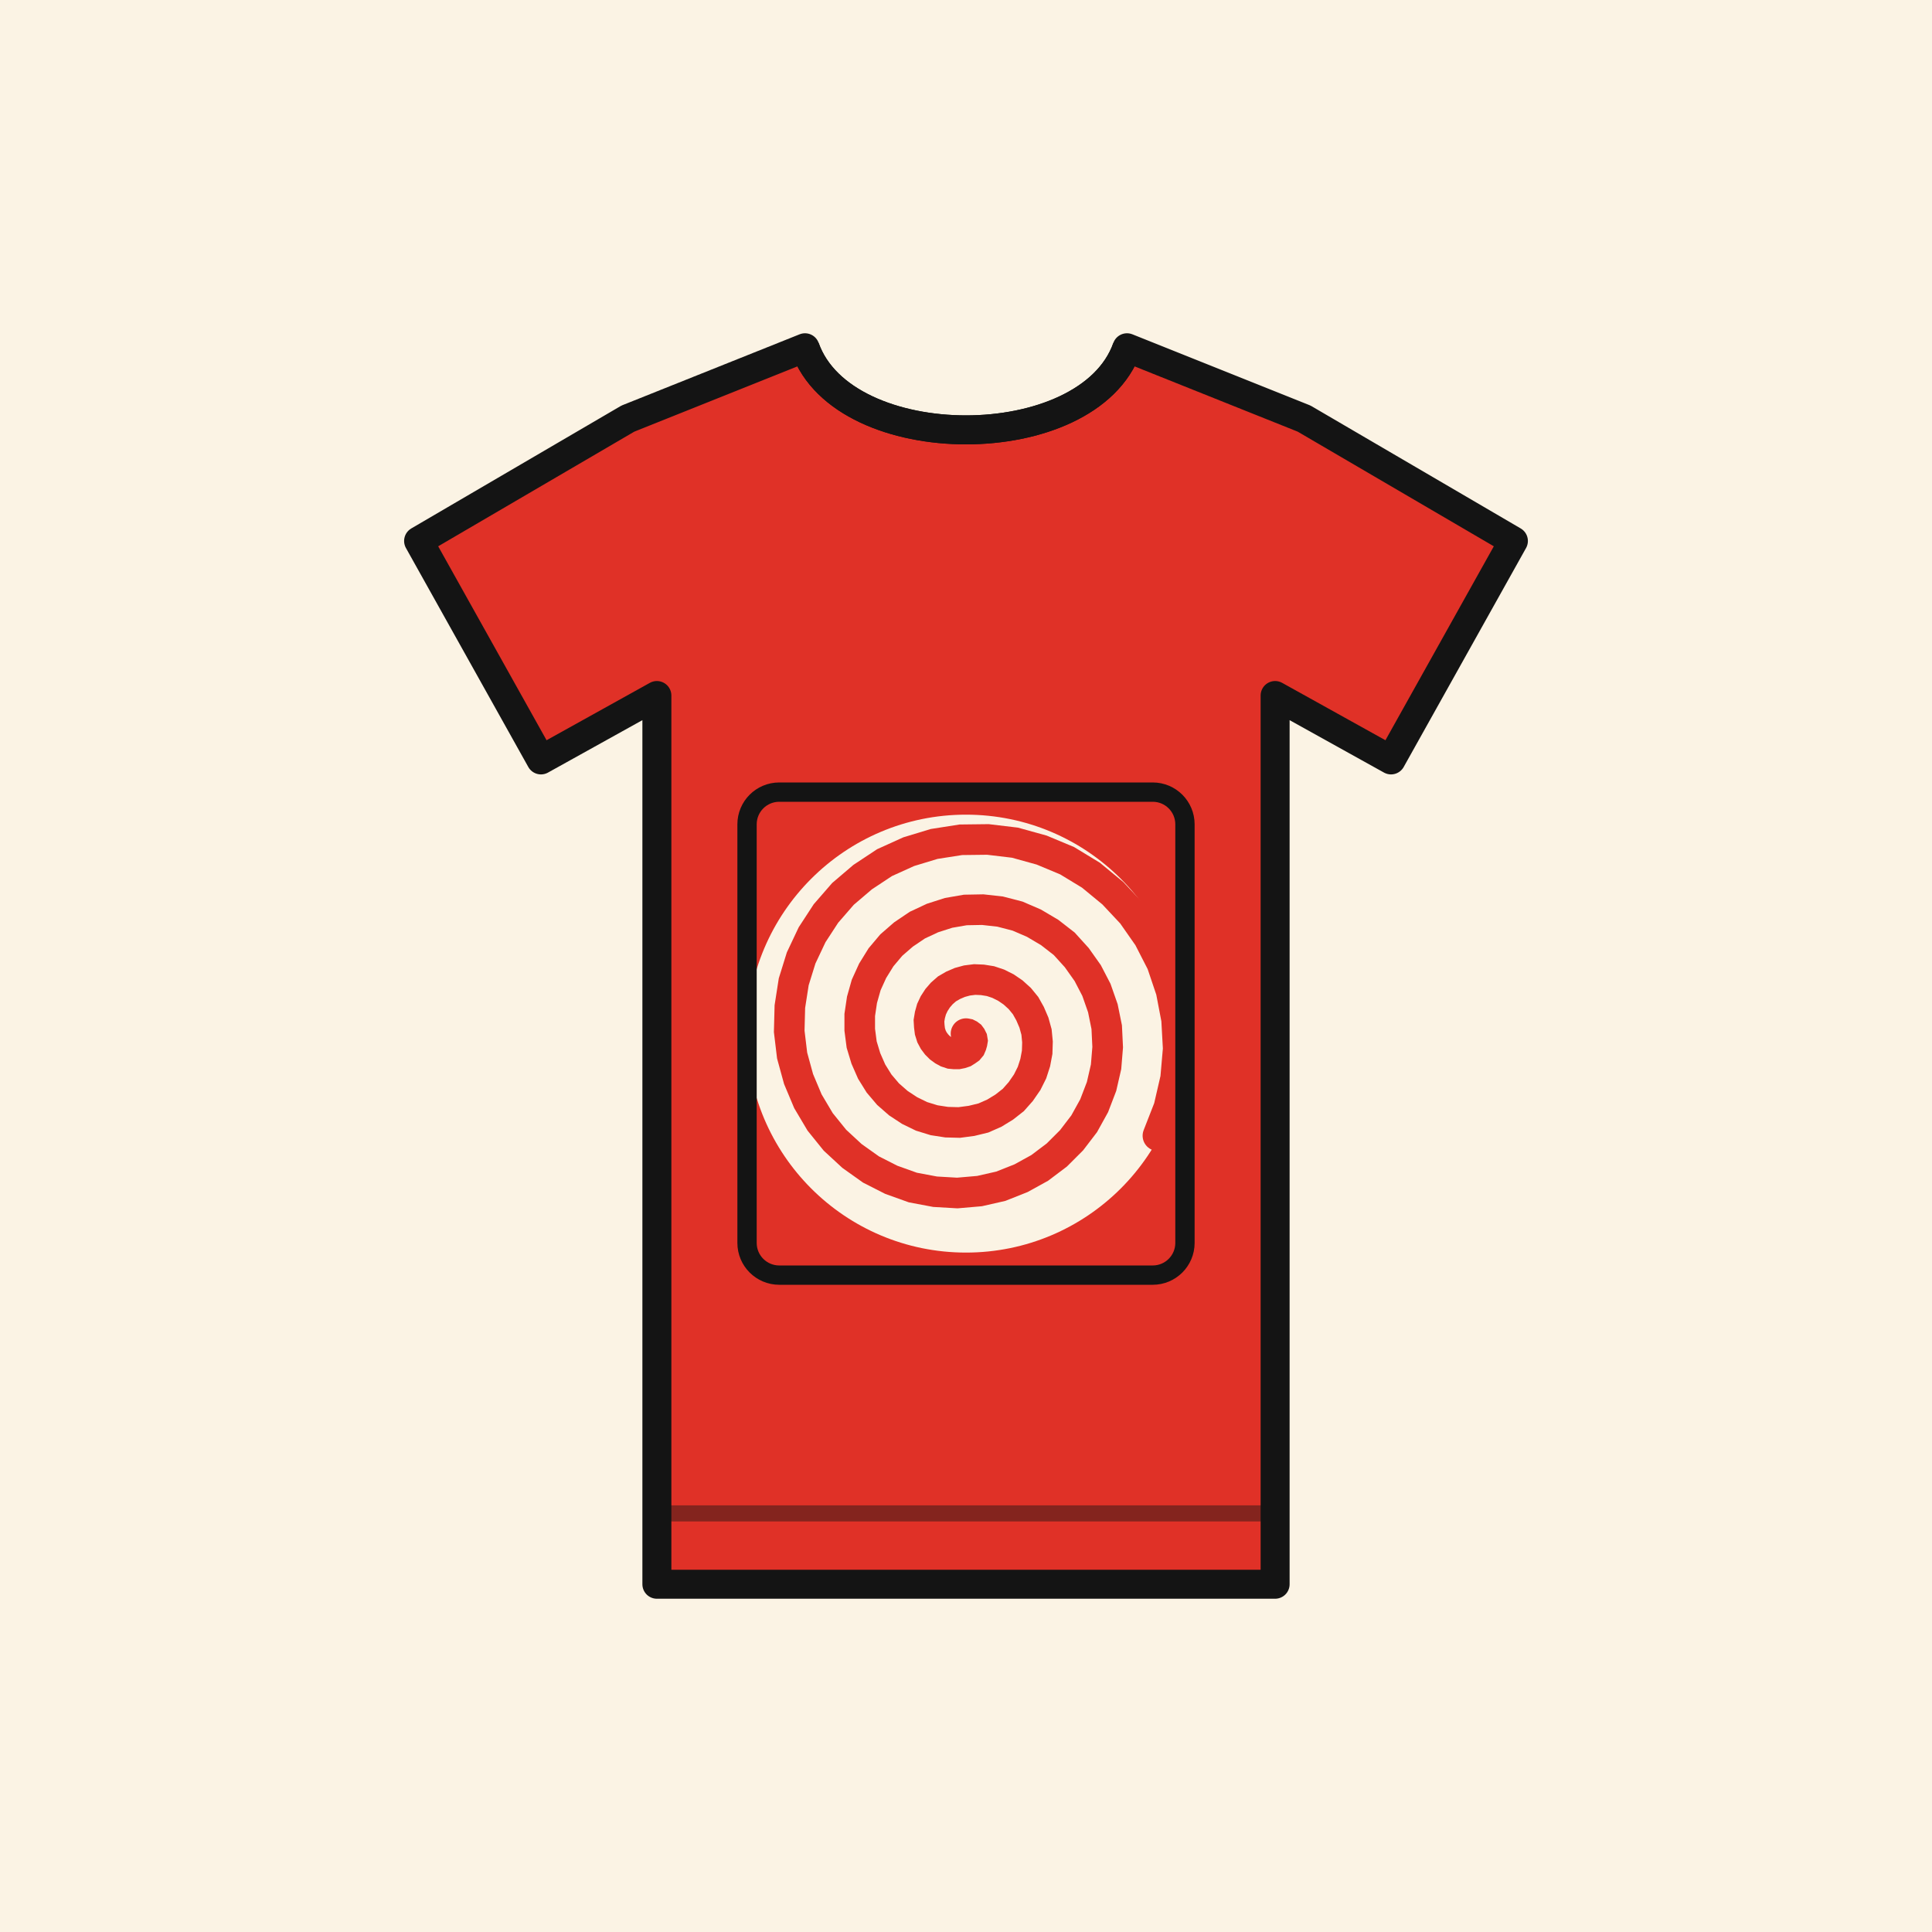
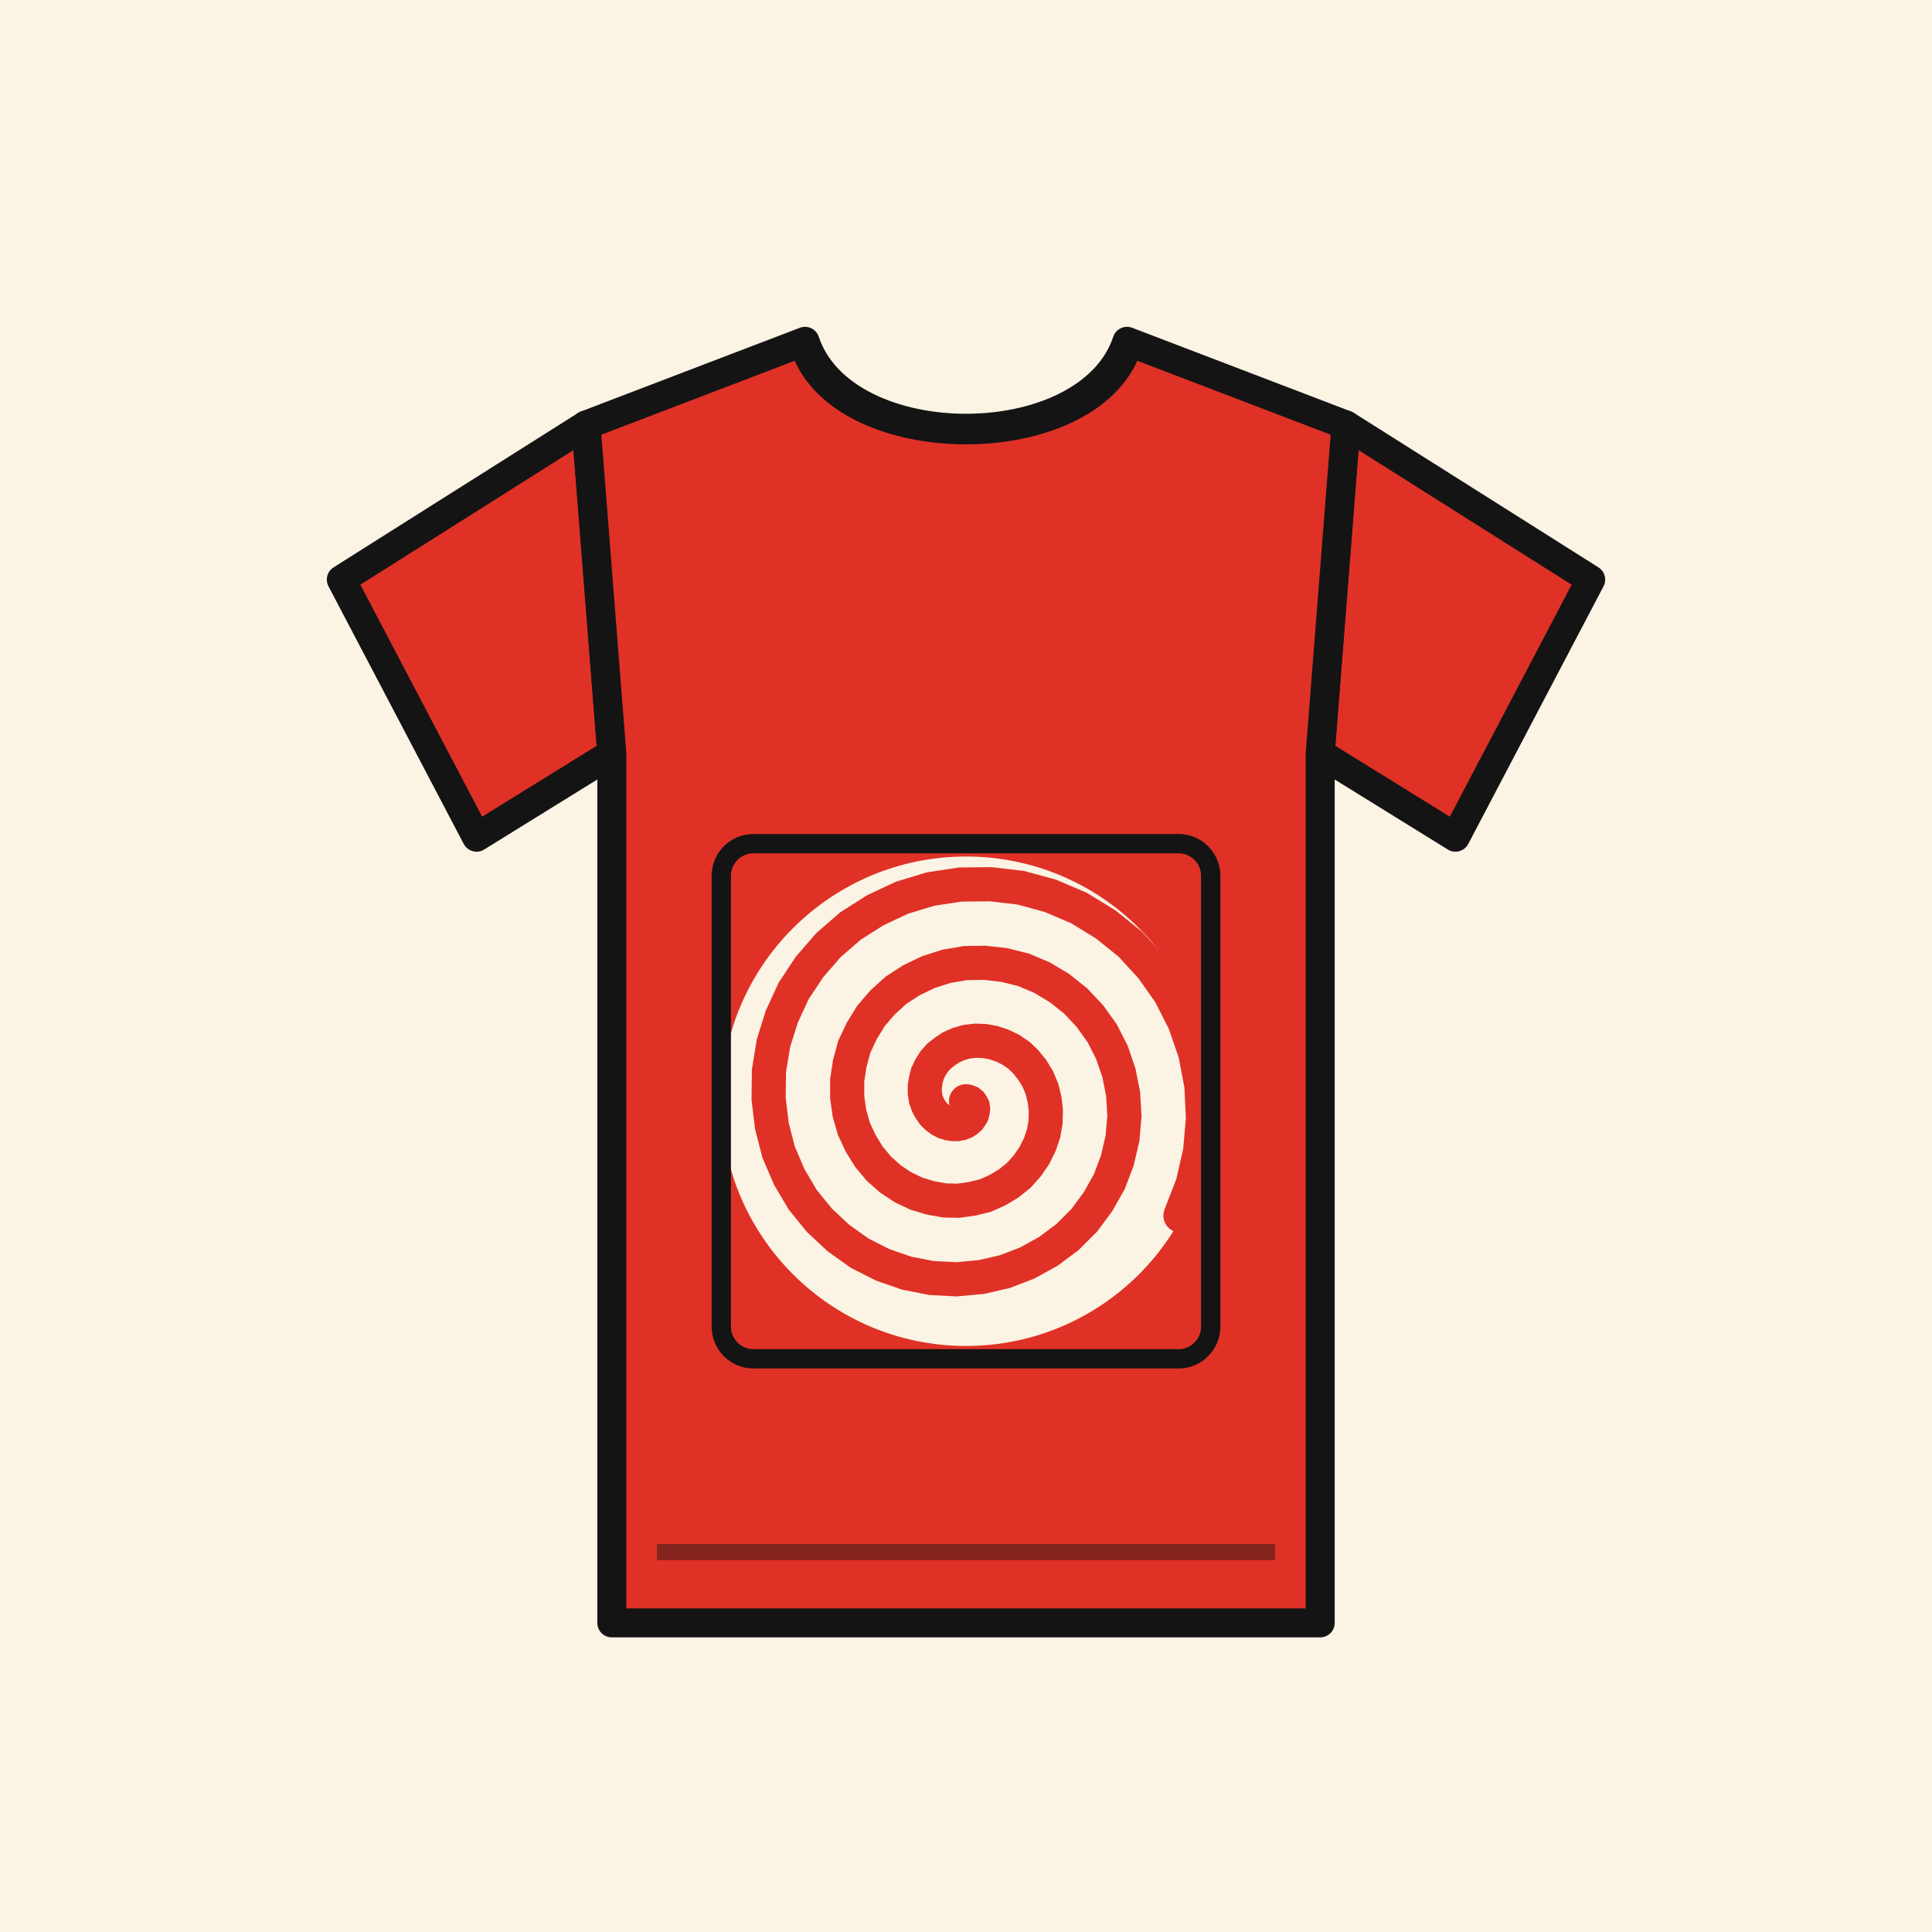
<svg xmlns="http://www.w3.org/2000/svg" viewBox="0 0 600 600" width="600" height="600" role="img">
  <rect width="600" height="600" fill="#FBF3E4" />
  <defs>
    <clipPath id="prhypnoticared">
-       <rect x="232" y="246" width="136" height="150" rx="10" />
+       <rect x="224" y="262" width="152" height="160" rx="10" />
    </clipPath>
  </defs>
-   <path d="M 195 130 L 250 108 C 262 142, 338 142, 350 108 L 405 130 L 470 168 L 432 236 L 396 216 L 396 492 L 204 492 L 204 216 L 168 236 L 130 168 Z" fill="#E03127" stroke="#141414" stroke-width="9" stroke-linejoin="round" />
+   <path d="M 418 132 L 494 180 L 452 260 L 410 234 Z" fill="#E03127" stroke="#141414" stroke-width="9" stroke-linejoin="round" />
+   <path d="M 182 132 L 106 180 L 148 260 L 190 234 Z" fill="#E03127" stroke="#141414" stroke-width="9" stroke-linejoin="round" />
+   <path d="M 182 132 L 250 106 C 262 142, 338 142, 350 106 L 418 132 L 410 234 L 410 504 L 190 504 L 190 234 Z" fill="#E03127" stroke="#141414" stroke-width="9" stroke-linejoin="round" />
  <path d="M 250 108 C 262 142, 338 142, 350 108" fill="none" stroke="#141414" stroke-width="9" />
  <g clip-path="url(#prhypnoticared)">
-     <circle cx="300.0" cy="321.0" r="68.0" fill="#FBF3E4" />
-     <polyline points="300.0,321.0 300.5,321.1 300.9,321.3 301.3,321.6 301.6,322.0 301.9,322.6 302.0,323.2 301.9,323.8 301.7,324.5 301.4,325.2 300.9,325.8 300.2,326.3 299.4,326.8 298.5,327.1 297.5,327.3 296.4,327.3 295.3,327.2 294.1,326.8 293.0,326.2 291.9,325.4 290.9,324.4 290.0,323.2 289.3,321.9 288.8,320.3 288.6,318.7 288.5,317.0 288.8,315.2 289.3,313.4 290.1,311.7 291.2,310.0 292.5,308.5 294.1,307.1 296.0,306.0 298.1,305.1 300.3,304.5 302.7,304.2 305.1,304.3 307.6,304.7 310.0,305.5 312.4,306.7 314.6,308.2 316.7,310.1 318.5,312.3 319.9,314.8 321.1,317.6 321.9,320.5 322.2,323.6 322.1,326.8 321.5,330.0 320.5,333.1 319.0,336.1 317.0,339.0 314.7,341.6 311.9,343.8 308.8,345.7 305.4,347.2 301.7,348.1 297.9,348.6 294.0,348.5 290.1,347.9 286.2,346.7 282.5,344.9 279.0,342.6 275.8,339.8 273.0,336.5 270.7,332.8 268.9,328.7 267.6,324.4 267.0,319.8 267.0,315.2 267.7,310.5 269.0,305.9 271.0,301.5 273.6,297.3 276.8,293.5 280.6,290.2 284.9,287.3 289.6,285.1 294.6,283.5 299.8,282.6 305.2,282.5 310.6,283.1 316.0,284.5 321.1,286.7 326.0,289.6 330.5,293.1 334.4,297.4 337.8,302.2 340.5,307.4 342.5,313.1 343.7,319.0 344.0,325.2 343.5,331.3 342.1,337.4 339.8,343.4 336.7,349.0 332.8,354.1 328.2,358.7 322.9,362.7 317.1,365.9 310.8,368.4 304.2,369.9 297.3,370.5 290.4,370.1 283.5,368.8 276.8,366.4 270.5,363.2 264.6,359.0 259.3,354.1 254.7,348.4 250.9,342.0 248.0,335.1 246.0,327.8 245.1,320.3 245.3,312.6 246.5,304.9 248.8,297.5 252.2,290.3 256.5,283.7 261.8,277.6 267.9,272.4 274.7,267.9 282.2,264.5 290.1,262.1 298.4,260.8 306.8,260.7 315.2,261.7 323.5,264.0 331.4,267.3 338.8,271.8 345.6,277.4 351.6,283.8 356.7,291.1 360.8,299.1 363.7,307.7 365.4,316.6 365.9,325.7 365.1,334.9 363.0,344.0 359.6,352.7" stroke="#E03127" stroke-width="9.5" fill="none" stroke-linecap="round" />
+     <circle cx="300.0" cy="342.0" r="76.0" fill="#FBF3E4" />
+     <polyline points="300.0,342.0 300.5,342.1 301.0,342.3 301.5,342.7 301.8,343.1 302.1,343.7 302.2,344.4 302.1,345.1 301.9,345.9 301.5,346.6 301.0,347.3 300.2,348.0 299.4,348.5 298.3,348.9 297.2,349.1 296.0,349.1 294.7,348.9 293.4,348.5 292.1,347.8 290.9,346.9 289.8,345.8 288.9,344.5 288.1,343.0 287.5,341.3 287.2,339.4 287.2,337.5 287.5,335.5 288.0,333.5 288.9,331.6 290.1,329.7 291.6,328.0 293.5,326.5 295.5,325.2 297.8,324.2 300.3,323.5 303.0,323.2 305.7,323.3 308.5,323.8 311.2,324.7 313.9,326.0 316.4,327.7 318.6,329.8 320.6,332.3 322.3,335.1 323.6,338.2 324.4,341.5 324.8,344.9 324.7,348.5 324.1,352.0 322.9,355.5 321.2,358.9 319.0,362.1 316.4,365.0 313.3,367.5 309.8,369.6 306.0,371.3 301.9,372.3 297.6,372.9 293.3,372.8 288.9,372.0 284.6,370.7 280.4,368.7 276.5,366.1 273.0,363.0 269.9,359.3 267.3,355.1 265.2,350.6 263.8,345.7 263.1,340.7 263.1,335.5 263.9,330.3 265.3,325.1 267.6,320.2 270.5,315.5 274.1,311.3 278.3,307.5 283.1,304.4 288.3,301.9 293.9,300.1 299.8,299.1 305.8,299.0 311.9,299.7 317.9,301.2 323.6,303.6 329.1,306.9 334.1,310.9 338.5,315.6 342.3,320.9 345.3,326.8 347.5,333.2 348.8,339.8 349.2,346.6 348.6,353.5 347.0,360.4 344.5,367.0 341.0,373.2 336.7,379.0 331.5,384.2 325.6,388.6 319.1,392.2 312.1,394.9 304.7,396.6 297.0,397.3 289.3,396.9 281.6,395.4 274.1,392.8 267.0,389.2 260.4,384.5 254.5,379.0 249.3,372.6 245.1,365.5 241.8,357.8 239.7,349.6 238.7,341.2 238.8,332.6 240.2,324.0 242.8,315.7 246.5,307.7 251.4,300.3 257.3,293.5 264.1,287.6 271.8,282.7 280.1,278.8 289.0,276.1 298.2,274.7 307.6,274.6 317.0,275.7 326.2,278.2 335.1,282.0 343.4,287.1 351.0,293.2 357.7,300.5 363.4,308.6 367.9,317.5 371.2,327.1 373.1,337.1 373.6,347.3 372.7,357.6 370.4,367.7 366.6,377.5" stroke="#E03127" stroke-width="10.6" fill="none" stroke-linecap="round" />
  </g>
-   <rect x="232" y="246" width="136" height="150" rx="10" fill="none" stroke="#141414" stroke-width="6" />
-   <path d="M 204 470 L 396 470" stroke="#141414" stroke-width="5" opacity=".45" />
+   <rect x="224" y="262" width="152" height="160" rx="10" fill="none" stroke="#141414" stroke-width="6" />
+   <path d="M 204 482 L 396 482" stroke="#141414" stroke-width="5" opacity=".45" />
</svg>
